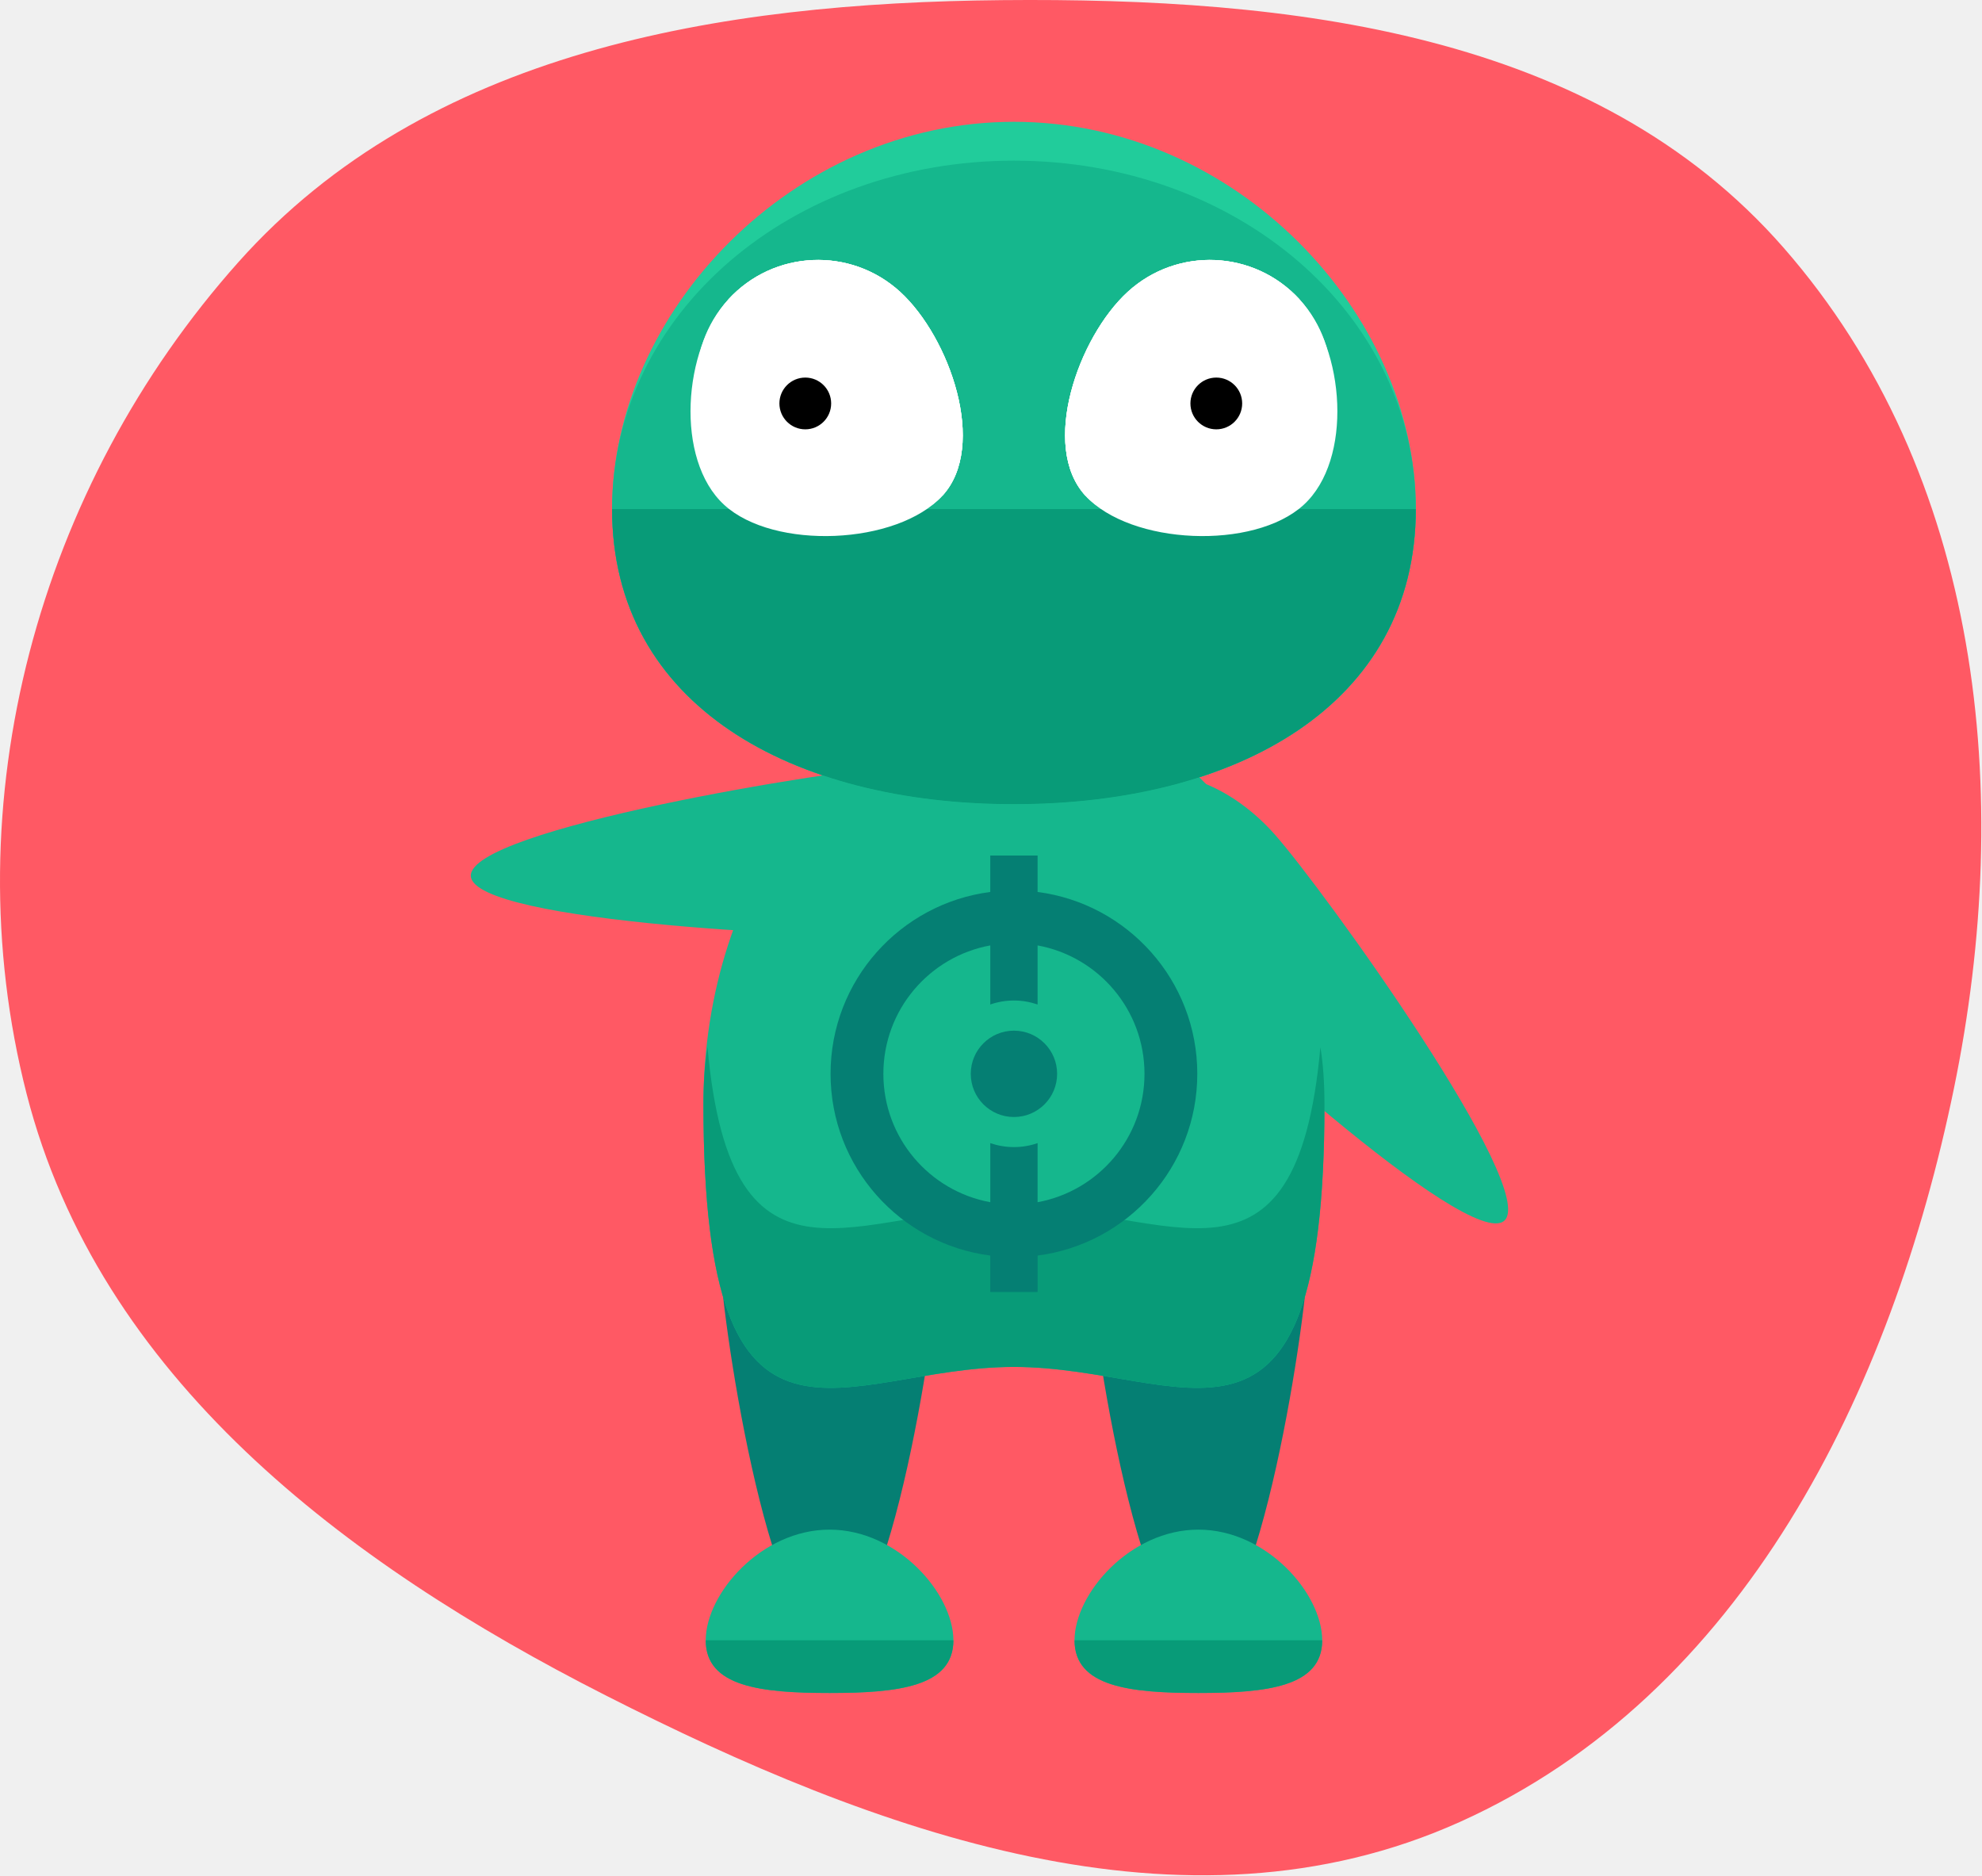
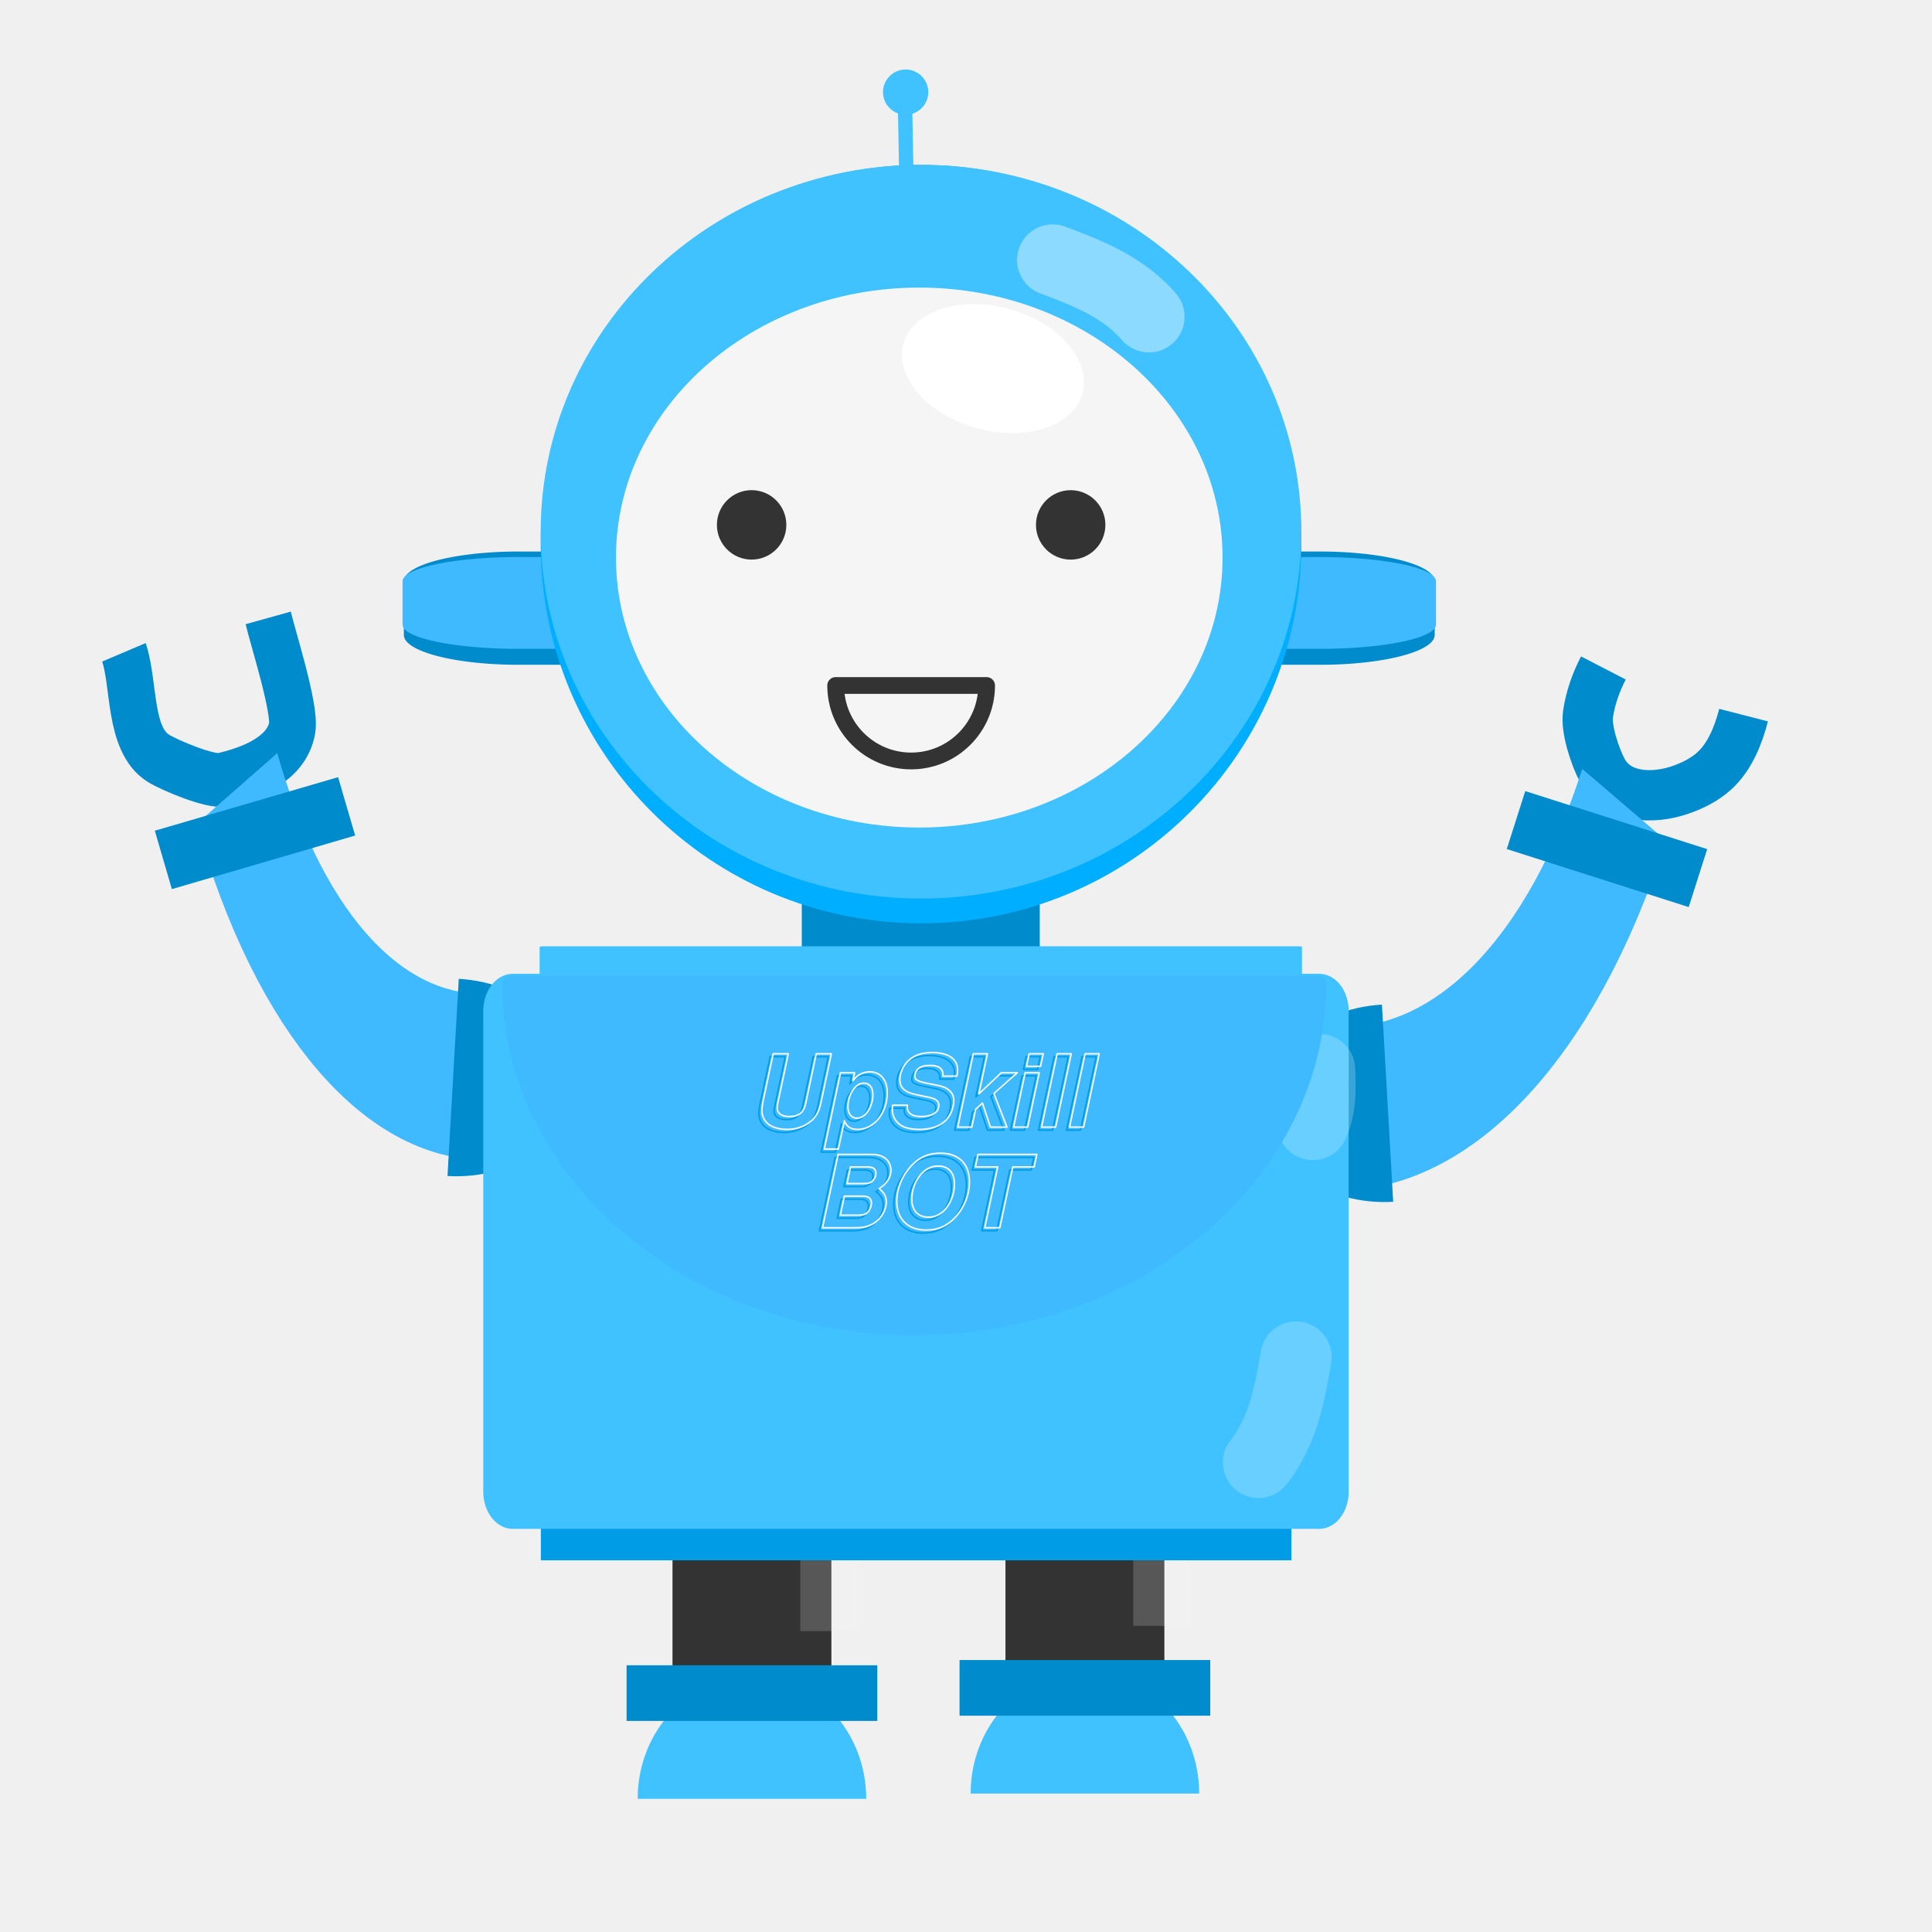
- <svg xmlns="http://www.w3.org/2000/svg" width="651" height="616" viewBox="0 0 651 616" fill="none">
-   <path fill-rule="evenodd" clip-rule="evenodd" d="M329.15 0.045C423.574 -0.826 523.662 10.291 585.836 81.362C650.877 155.71 661.684 260.663 641.789 357.421C621.273 457.198 572.43 556.545 479.534 598.34C388.771 639.176 287.54 601.8 198.805 556.727C113.092 513.189 32.569 452.33 8.732 359.196C-15.778 263.429 12.53 159.813 78.339 86.048C140.242 16.662 236.167 0.904 329.15 0.045Z" fill="#FF5964" />
-   <path d="M308.626 410.439C308.626 430.402 292.436 538.044 272.457 538.044C252.503 538.044 236.321 430.394 236.321 410.439C236.321 390.485 252.511 374.287 272.457 374.287C292.436 374.287 308.626 390.485 308.626 410.439Z" fill="#057F73" />
-   <path d="M429.773 410.439C429.773 430.402 413.575 538.044 393.604 538.044C373.642 538.044 357.477 430.394 357.477 410.439C357.477 390.485 373.65 374.287 393.604 374.287C413.575 374.287 429.773 390.485 429.773 410.439Z" fill="#057F73" />
-   <path d="M435.029 362.669C435.029 491.975 389.387 448.913 333.038 448.913C276.714 448.913 231.048 491.975 231.048 362.669C231.048 288.736 276.73 228.807 333.038 228.807C389.363 228.816 435.029 288.744 435.029 362.669Z" fill="#15B78D" />
-   <path d="M368.2 259.364C379.746 249.101 402.289 255.615 418.591 273.917C434.861 292.219 505.617 390.621 494.096 400.902C482.542 411.15 393.049 329.363 376.779 311.061C360.516 292.783 356.671 269.629 368.2 259.364Z" fill="#15B78D" />
-   <path d="M333.038 396.516C282.317 396.516 240.263 431.354 232.386 343.916C231.523 349.14 231.047 355.316 231.047 362.678C231.047 491.984 276.713 448.922 333.037 448.922C389.386 448.922 435.028 491.984 435.028 362.678C435.028 355.316 434.552 349.141 433.689 343.916C425.814 431.354 383.776 396.516 333.038 396.516Z" fill="#089B78" />
-   <path d="M313.148 538.698C313.148 553.985 294.919 556 272.481 556C250.019 556 231.798 553.993 231.798 538.698C231.798 523.403 250.019 502.353 272.481 502.353C294.919 502.361 313.148 523.404 313.148 538.698Z" fill="#15B78D" />
-   <path d="M313.148 538.697C313.148 553.984 294.919 555.999 272.481 555.999C250.019 555.999 231.798 553.992 231.798 538.697" fill="#089B78" />
-   <path d="M434.288 538.698C434.288 553.985 416.067 556 393.613 556C371.159 556 352.938 553.993 352.938 538.698C352.938 523.403 371.159 502.353 393.613 502.353C416.067 502.353 434.288 523.404 434.288 538.698Z" fill="#15B78D" />
-   <path d="M434.288 538.697C434.288 553.984 416.067 555.999 393.613 555.999C371.159 555.999 352.938 553.992 352.938 538.697" fill="#089B78" />
-   <path d="M343.754 276.666C342.835 261.25 322.284 249.914 297.838 251.326C273.392 252.761 153.785 272.321 154.648 287.728C155.576 303.152 276.69 308.593 301.128 307.158C325.549 305.739 344.632 292.082 343.754 276.666Z" fill="#15B78D" />
-   <path d="M465.029 167.185C465.029 231.678 405.931 264.097 333.046 264.097C260.162 264.097 201.047 231.678 201.047 167.185C201.047 102.678 260.162 40 333.046 40C405.931 40 465.029 102.678 465.029 167.185Z" fill="#21CC9B" />
-   <path d="M465.029 167.185C465.029 231.678 405.931 264.097 333.046 264.097C260.162 264.097 201.047 231.678 201.047 167.185C201.047 102.678 260.162 52.763 333.046 52.763C405.931 52.763 465.029 102.678 465.029 167.185Z" fill="#15B78D" />
-   <path d="M465.029 167.186C465.029 231.678 405.931 264.097 333.046 264.097C260.162 264.097 201.047 231.678 201.047 167.186" fill="#089B78" />
-   <path d="M295.669 95.857C311.939 110.757 324.476 146.506 309.569 162.775C294.677 179.046 254.147 180.73 237.877 165.815C221.591 150.915 224.316 114.611 239.223 98.34C254.123 82.07 279.382 80.95 295.669 95.857Z" fill="white" />
-   <path d="M295.669 95.857C311.94 110.757 324.476 146.506 309.569 162.775C294.677 179.046 257.97 169.685 241.707 154.777C225.421 139.877 224.324 114.618 239.224 98.34C254.123 82.07 279.382 80.95 295.669 95.857Z" fill="white" />
-   <path d="M239.223 98.333C254.13 82.062 279.382 80.95 295.668 95.85C311.938 110.749 324.475 146.498 309.568 162.768" fill="white" />
-   <path d="M370.4 95.857C354.13 110.757 341.585 146.506 356.492 162.775C371.392 179.046 411.922 180.73 428.184 165.815C444.478 150.915 441.754 114.611 426.854 98.34C411.946 82.07 386.694 80.95 370.4 95.857Z" fill="white" />
-   <path d="M370.4 95.857C354.13 110.757 341.585 146.506 356.492 162.775C371.392 179.046 408.092 169.685 424.362 154.777C440.648 139.877 441.745 114.618 426.854 98.34C411.946 82.07 386.694 80.95 370.4 95.857Z" fill="white" />
-   <path d="M426.854 98.333C411.938 82.062 386.694 80.95 370.4 95.85C354.13 110.749 341.585 146.498 356.492 162.768" fill="white" />
-   <path d="M333.038 366.845C340.87 366.845 347.219 360.496 347.219 352.664C347.219 344.832 340.87 338.482 333.038 338.482C325.206 338.482 318.856 344.832 318.856 352.664C318.856 360.496 325.206 366.845 333.038 366.845Z" fill="#057F73" />
-   <path d="M340.803 292.937V280.98H325.258V292.937C295.669 296.759 272.804 322.026 272.804 352.648C272.804 383.262 295.669 408.538 325.258 412.343V424.307H340.803V412.343C370.384 408.529 393.257 383.262 393.257 352.648C393.257 322.026 370.384 296.758 340.803 292.937ZM340.803 394.822V375.423C338.36 376.262 335.748 376.721 333.031 376.721C330.314 376.721 327.701 376.253 325.259 375.423V394.822C305.28 391.162 290.147 373.69 290.147 352.655C290.147 331.62 305.288 314.141 325.259 310.489V329.887C327.702 329.049 330.314 328.581 333.031 328.581C335.748 328.581 338.361 329.057 340.803 329.887V310.489C360.774 314.141 375.915 331.62 375.915 352.655C375.923 373.674 360.774 391.162 340.803 394.822Z" fill="#057F73" />
-   <circle cx="264.5" cy="132.5" r="8.5" fill="black" />
-   <circle cx="399.5" cy="132.5" r="8.5" fill="black" />
+ <svg xmlns="http://www.w3.org/2000/svg" width="100%" height="100%" viewBox="0 0 1280 1280" version="1.1" xml:space="preserve" style="fill-rule:evenodd;clip-rule:evenodd;stroke-linecap:round;stroke-linejoin:round;stroke-miterlimit:1.5;">
+   <g transform="matrix(1,0,0,1,5.09545,-39.7292)">
+     <g transform="matrix(1,0,0,1,21.5,0.984375)">
+       <g transform="matrix(0.545803,0,0,1,282.607,32.5065)">
+         <rect x="722.938" y="1018.56" width="54.965" height="90.676" style="fill:rgb(233,233,233);stroke:rgb(51,51,51);stroke-width:137.93px;" />
+       </g>
+       <g transform="matrix(0.693282,0,0,0.525744,223.01,532.743)">
+         <rect x="722.938" y="1018.56" width="54.965" height="90.676" style="fill:rgb(245,245,245);fill-opacity:0.19;" />
+       </g>
+       <g transform="matrix(-1.51422,-5.45033e-16,4.12369e-16,-1.62447,2084.78,1653.23)">
+         <path d="M969.679,262.362C969.679,289.958 947.275,312.362 919.679,312.362C892.083,312.362 869.679,289.958 869.679,262.362L969.679,262.362Z" style="fill:rgb(63,194,255);" />
+       </g>
+       <g transform="matrix(1.21837,0,0,1.23885,-148.82,-286.566)">
+         <rect x="622.107" y="1150.36" width="136.327" height="29.766" style="fill:rgb(0,139,204);" />
+       </g>
+     </g>
+     <g transform="matrix(1,0,0,1,-199.099,4.45833)">
+       <g transform="matrix(0.545803,0,0,1,282.607,32.5065)">
+         <rect x="722.938" y="1018.56" width="54.965" height="90.676" style="fill:rgb(233,233,233);stroke:rgb(51,51,51);stroke-width:137.93px;" />
+       </g>
+       <g transform="matrix(0.693282,0,0,0.525744,223.01,532.743)">
+         <rect x="722.938" y="1018.56" width="54.965" height="90.676" style="fill:rgb(245,245,245);fill-opacity:0.19;" />
+       </g>
+       <g transform="matrix(-1.51422,-5.45033e-16,4.12369e-16,-1.62447,2084.78,1653.23)">
+         <path d="M969.679,262.362C969.679,289.958 947.275,312.362 919.679,312.362C892.083,312.362 869.679,289.958 869.679,262.362L969.679,262.362Z" style="fill:rgb(63,194,255);" />
+       </g>
+       <g transform="matrix(1.21837,0,0,1.23885,-148.82,-286.566)">
+         <rect x="622.107" y="1150.36" width="136.327" height="29.766" style="fill:rgb(0,139,204);" />
+       </g>
+     </g>
+   </g>
+   <g transform="matrix(1,0,0,1,1.57292,-39.7292)">
+     <g transform="matrix(1,0,0,1,10.8083,0.459636)">
+       <path d="M1049.9,481.814C1044.94,491.408 1041.28,501.73 1039.72,512.439C1038.28,522.408 1044.26,540.23 1049.08,549.509C1058.65,567.905 1082.13,569.08 1100.96,562.573C1109.22,559.714 1117.25,555.696 1123.7,549.709C1133.8,540.342 1139.38,526.243 1142.77,513.053" style="fill:none;stroke:rgb(0,139,204);stroke-width:33.33px;stroke-linecap:butt;" />
+     </g>
+     <g transform="matrix(1.07611,0.0588301,-0.1005,1.83833,-85.3122,-812.252)">
+       <path d="M973.364,831.94C1049.95,831.94 1113.22,787.127 1144.67,716.834" style="fill:none;stroke:rgb(63,185,255);stroke-width:58.93px;stroke-linecap:butt;" />
+     </g>
+     <g transform="matrix(1.70408,0.543424,-0.303821,0.952729,-615.303,-443)">
+       <rect x="1036.2" y="465.775" width="70.729" height="40.303" style="fill:rgb(0,139,204);" />
+     </g>
+     <g transform="matrix(0.0747105,1.30635,-1.62182,0.092752,1274.51,-455.124)">
+       <path d="M969.679,262.362C969.679,289.958 947.275,312.362 919.679,312.362C892.083,312.362 869.679,289.958 869.679,262.362L969.679,262.362Z" style="fill:rgb(0,139,204);" />
+     </g>
+   </g>
+   <g transform="matrix(1,0,0,1,1.57292,-39.7292)">
+     <g transform="matrix(-0.865847,0.0707269,0.0814141,0.99668,1050.14,-87.0099)">
+       <path d="M1052.99,463.183C1050.89,475.729 1037.73,524.846 1041.65,537.309C1048.12,557.935 1076.51,564.674 1097.95,567.505C1107.09,568.711 1137.43,555.02 1145.32,549.855C1166.79,535.803 1158.58,499.764 1164.8,478.112" style="fill:none;stroke:rgb(0,139,204);stroke-width:35.59px;stroke-linecap:butt;" />
+     </g>
+     <g transform="matrix(-0.937333,0.0335597,0.0611964,1.70923,1184.42,-701.472)">
+       <path d="M973.364,831.94C1049.95,831.94 1113.22,787.127 1144.67,716.834" style="fill:none;stroke:rgb(63,185,255);stroke-width:64.44px;stroke-linecap:butt;" />
+     </g>
+     <g transform="matrix(-0.0747105,1.30635,1.62182,0.092752,-58.1586,-472.208)">
+       <path d="M969.679,262.362C969.679,289.958 947.275,312.362 919.679,312.362C892.083,312.362 869.679,289.958 869.679,262.362L969.679,262.362Z" style="fill:rgb(0,139,204);" />
+     </g>
+     <g transform="matrix(1.71683,-0.501696,0.280492,0.959856,-1808.63,662.88)">
+       <rect x="1036.2" y="465.775" width="70.729" height="40.303" style="fill:rgb(0,139,204);" />
+     </g>
+   </g>
+   <g transform="matrix(1,0,0,1,-3.54687,-139.164)">
+     <g transform="matrix(14.7525,0,0,1,-7833.08,367.898)">
+       <rect x="555.496" y="724.336" width="33.707" height="80.68" style="fill:rgb(0,157,230);" />
+     </g>
+     <g transform="matrix(4.45011,0,0,1,-1933.44,-15.9688)">
+       <rect x="555.496" y="724.336" width="33.707" height="80.68" style="fill:rgb(0,139,204);stroke:rgb(0,139,204);stroke-width:1.72px;" />
+     </g>
+     <g transform="matrix(14.7525,0,0,1,-7829.99,42.0234)">
+       <rect x="555.496" y="724.336" width="33.707" height="80.68" style="fill:rgb(63,194,255);stroke:rgb(63,194,255);stroke-width:0.53px;" />
+     </g>
+   </g>
+   <g transform="matrix(1,0,0,1,1.57292,-39.7292)">
+     <g transform="matrix(0.991404,0,0,1.25137,60.2764,-275.43)">
+       <rect x="280.25" y="787.105" width="538.968" height="254.501" style="fill:rgb(63,194,255);stroke:rgb(63,194,255);stroke-width:39.37px;" />
+     </g>
+     <g transform="matrix(0.387193,0.921999,-0.921999,0.387193,876.924,160.142)">
+       <path d="M688.792,310.001L689.14,309.274L689.512,308.559L689.909,307.857L690.329,307.169L690.773,306.496L691.24,305.838L691.728,305.197L692.239,304.573L692.77,303.966L693.321,303.378L693.893,302.81L694.483,302.261L695.092,301.732L695.719,301.225L696.362,300.739L697.022,300.276L697.697,299.835L698.387,299.418L699.091,299.024L699.807,298.655L700.536,298.31L701.276,297.991L702.027,297.697L702.787,297.429L703.556,297.187L704.333,296.971L705.117,296.782L705.907,296.62L706.702,296.484L707.501,296.376L708.303,296.296L709.107,296.243L709.913,296.217L710.719,296.219L711.525,296.248L712.329,296.305L713.131,296.389L713.929,296.501L714.724,296.64L715.513,296.806L716.295,296.998L717.071,297.218L717.839,297.463L718.598,297.735L719.348,298.033L720.086,298.356L720.814,298.703L721.529,299.076L722.23,299.473L722.918,299.893L723.938,300.541L724.965,301.194L725.995,301.85L727.026,302.509L728.06,303.172L729.095,303.838L730.132,304.508L731.17,305.182L732.202,305.855L732.728,306.2L733.249,306.542L733.771,306.885L734.291,307.23L734.813,307.576L735.335,307.923L735.856,308.271L736.377,308.62L736.9,308.972L737.423,309.325L737.945,309.679L738.467,310.035L738.989,310.392L739.513,310.752L740.035,311.112L740.558,311.474L741.081,311.839L741.603,312.205L742.125,312.572L742.649,312.942L743.17,313.313L743.693,313.686L744.216,314.062L744.738,314.439L745.259,314.818L745.781,315.199L746.303,315.583L746.824,315.968L747.345,316.356L747.866,316.746L748.386,317.138L748.906,317.533L749.425,317.929L749.945,318.329L750.464,318.731L750.982,319.135L751.5,319.541L752.016,319.95L752.534,320.362L753.05,320.776L753.565,321.193L754.081,321.613L754.595,322.035L755.108,322.46L755.621,322.887L756.134,323.318L756.645,323.752L757.155,324.188L757.665,324.628L758.174,325.07L758.682,325.516L759.188,325.964L759.694,326.415L760.199,326.87L760.702,327.328L761.205,327.788L761.706,328.252L762.207,328.72L762.706,329.191L763.204,329.665L763.701,330.143L764.196,330.624L764.689,331.107L765.181,331.594L765.673,332.087L766.163,332.582L766.638,333.067L766.893,333.329L767.136,333.581L767.377,333.832L767.621,334.087L767.863,334.342L768.104,334.596L768.344,334.851L768.586,335.11L768.825,335.367L769.063,335.624L769.305,335.886L769.541,336.144L769.779,336.405L770.02,336.671L770.256,336.933L770.491,337.196L770.728,337.462L770.964,337.728L771.2,337.996L771.435,338.265L771.668,338.533L771.9,338.801L772.135,339.073L772.368,339.346L772.599,339.617L772.832,339.893L773.063,340.168L773.293,340.443L773.524,340.721L773.753,340.999L773.981,341.277L774.21,341.557L774.438,341.838L774.665,342.12L774.892,342.403L775.117,342.686L775.343,342.972L775.567,343.257L775.79,343.543L776.015,343.832L776.238,344.121L776.46,344.41L776.681,344.701L776.903,344.994L777.123,345.287L777.342,345.579L777.562,345.876L777.78,346.172L777.998,346.468L778.215,346.767L778.431,347.065L778.647,347.365L778.861,347.666L779.076,347.968L779.29,348.272L779.502,348.576L779.714,348.88L779.926,349.188L780.138,349.497L780.346,349.802L780.556,350.112L780.764,350.424L780.972,350.734L781.179,351.047L781.384,351.359L781.59,351.675L781.796,351.992L781.999,352.308L782.201,352.624L782.404,352.944L782.606,353.264L782.806,353.584L783.007,353.908L783.204,354.228L783.403,354.553L783.602,354.88L783.798,355.205L783.994,355.532L784.187,355.858L784.382,356.188L784.576,356.519L784.768,356.851L784.961,357.185L785.15,357.517L785.339,357.849L785.509,358.15L785.892,358.859L786.251,359.581L786.586,360.315L786.895,361.059L787.178,361.814L787.436,362.578L787.667,363.35L787.872,364.13L788.05,364.917L788.201,365.709L788.325,366.505L788.422,367.306L788.491,368.109L788.533,368.914L788.547,369.72L788.534,370.526L788.493,371.331L788.425,372.135L788.33,372.935L788.207,373.732L788.057,374.524L787.88,375.311L787.676,376.091L787.446,376.864L787.19,377.628L786.907,378.383L786.599,379.128L786.266,379.862L785.908,380.585L785.525,381.294L785.119,381.99L784.689,382.672L784.236,383.339L783.76,383.99L783.262,384.625L782.743,385.242L782.204,385.841L781.644,386.421L781.065,386.981L780.466,387.522L779.85,388.042L779.217,388.54L778.566,389.017L777.9,389.471L777.219,389.902L776.523,390.31L775.814,390.693L775.092,391.052L774.359,391.387L773.614,391.696L772.859,391.979L772.095,392.237L771.323,392.468L770.543,392.673L769.757,392.851L768.965,393.002L768.168,393.126L767.368,393.223L766.565,393.292L765.76,393.334L764.953,393.348L764.147,393.335L763.342,393.295L762.539,393.226L761.738,393.131L760.941,393.008L760.149,392.858L759.363,392.681L758.583,392.477L757.81,392.247L757.046,391.991L756.29,391.709L755.545,391.401L754.811,391.067L754.089,390.709L753.379,390.327L752.683,389.92L752.001,389.49L751.334,389.037L750.683,388.561L750.049,388.064L749.432,387.545L748.833,387.005L748.253,386.445L747.692,385.866L747.151,385.268L746.632,384.651L746.133,384.018L745.657,383.367L745.202,382.701L744.771,382.02L744.364,381.324L744.232,381.09L744.118,380.89L744.004,380.691L743.892,380.495L743.778,380.3L743.664,380.105L743.55,379.911L743.433,379.714L743.317,379.52L743.199,379.326L743.084,379.135L742.967,378.944L742.847,378.75L742.73,378.561L742.611,378.37L742.491,378.181L742.372,377.993L742.25,377.803L742.129,377.614L742.009,377.429L741.888,377.243L741.764,377.055L741.642,376.87L741.517,376.684L741.394,376.5L741.27,376.317L741.143,376.13L741.019,375.949L740.894,375.768L740.767,375.585L740.639,375.403L740.513,375.223L740.384,375.042L740.256,374.862L740.127,374.683L739.996,374.503L739.867,374.325L739.736,374.146L739.605,373.968L739.474,373.792L739.341,373.614L739.208,373.438L739.076,373.263L738.942,373.086L738.807,372.911L738.672,372.736L738.538,372.563L738.401,372.388L738.264,372.214L738.128,372.041L737.99,371.868L737.852,371.696L737.713,371.524L737.574,371.352L737.435,371.182L737.294,371.01L737.153,370.839L737.012,370.67L736.869,370.499L736.727,370.33L736.586,370.162L736.44,369.991L736.297,369.824L736.153,369.657L736.007,369.487L735.86,369.319L735.714,369.152L735.567,368.986L735.419,368.819L735.272,368.653L735.122,368.486L734.972,368.319L734.825,368.157L734.674,367.991L734.521,367.824L734.372,367.662L734.218,367.496L734.064,367.331L733.912,367.169L733.758,367.004L733.603,366.84L733.449,366.678L733.294,366.517L733.137,366.353L732.98,366.191L732.834,366.041L732.505,365.704L732.186,365.382L731.866,365.062L731.542,364.741L731.215,364.42L730.886,364.101L730.555,363.783L730.222,363.466L729.886,363.149L729.548,362.833L729.207,362.517L728.864,362.203L728.519,361.889L728.171,361.576L727.82,361.263L727.467,360.95L727.112,360.639L726.755,360.328L726.395,360.018L726.032,359.708L725.667,359.398L725.3,359.089L724.93,358.781L724.557,358.472L724.183,358.165L723.806,357.858L723.427,357.551L723.044,357.244L722.661,356.939L722.273,356.632L721.884,356.326L721.492,356.021L721.099,355.717L720.703,355.412L720.304,355.107L719.903,354.803L719.5,354.499L719.093,354.195L718.686,353.892L718.275,353.588L717.863,353.285L717.448,352.981L717.03,352.678L716.61,352.375L716.19,352.072L715.765,351.769L715.338,351.466L714.91,351.163L714.479,350.859L714.045,350.556L713.611,350.253L713.173,349.95L712.733,349.646L712.292,349.344L711.848,349.04L711.401,348.736L710.953,348.431L710.503,348.128L710.052,347.824L709.597,347.519L709.14,347.214L708.681,346.908L708.221,346.603L707.758,346.297L707.294,345.991L706.828,345.685L706.365,345.382L705.415,344.762L704.465,344.146L703.507,343.527L702.541,342.906L701.569,342.282L700.59,341.656L699.603,341.028L698.61,340.396L697.605,339.758L696.932,339.314L696.274,338.848L695.633,338.359L695.009,337.849L694.402,337.318L693.815,336.766L693.246,336.194L692.697,335.604L692.168,334.995L691.661,334.369L691.175,333.725L690.712,333.065L690.271,332.39L689.854,331.7L689.46,330.997L689.091,330.28L688.747,329.551L688.427,328.811L688.133,328.06L687.865,327.3L687.623,326.531L687.407,325.754L687.218,324.97L687.056,324.181L686.921,323.386L686.813,322.587L686.732,321.785L686.679,320.98L686.653,320.174L686.655,319.368L686.684,318.562L686.741,317.758L686.826,316.956L686.937,316.158L687.076,315.364L687.242,314.575L687.435,313.792L687.654,313.016L687.9,312.248L688.171,311.489L688.469,310.74L688.792,310.001Z" style="fill:white;fill-opacity:0.22;" />
+     </g>
+     <g transform="matrix(0.255321,0.489111,-0.368176,0.192192,809.104,339.517)">
+       <path d="M672.872,292.171L673.398,290.951L673.947,289.749L674.518,288.565L675.111,287.4L675.726,286.255L676.361,285.13L677.018,284.027L677.695,282.945L678.391,281.887L679.107,280.851L679.842,279.839L680.596,278.852L681.368,277.89L682.158,276.953L682.965,276.043L683.788,275.159L684.628,274.303L685.483,273.475L686.354,272.675L687.239,271.903L688.138,271.162L689.051,270.449L689.977,269.768L690.915,269.116L691.865,268.496L692.827,267.907L693.799,267.35L694.781,266.826L695.772,266.333L696.773,265.873L697.781,265.447L698.798,265.053L699.821,264.693L700.851,264.367L701.886,264.075L702.927,263.817L703.972,263.593L705.021,263.403L706.073,263.248L707.127,263.128L708.184,263.042L709.242,262.991L710.3,262.975L711.359,262.994L712.417,263.047L713.473,263.136L714.528,263.258L715.58,263.416L716.628,263.608L717.673,263.834L718.713,264.095L719.748,264.39L720.777,264.718L721.8,265.081L722.816,265.477L723.824,265.906L724.824,266.368L725.815,266.863L726.796,267.39L727.767,267.949L728.728,268.541L730.783,269.847L732.863,271.174L733.926,271.855L734.984,272.536L736.047,273.223L737.116,273.917L738.19,274.617L739.265,275.323L740.347,276.036L741.432,276.758L742.521,277.486L743.616,278.224L744.714,278.971L745.815,279.725L746.92,280.489L748.03,281.265L749.142,282.049L750.257,282.843L751.376,283.65L752.473,284.449L753.059,284.88L753.623,285.297L754.187,285.717L754.749,286.138L755.314,286.563L755.881,286.994L756.446,287.426L757.014,287.862L757.581,288.301L758.147,288.742L758.718,289.191L759.288,289.642L759.857,290.095L760.428,290.553L760.994,291.01L761.565,291.476L762.143,291.95L762.712,292.421L763.282,292.897L763.859,293.382L764.43,293.866L765,294.353L765.575,294.849L766.152,295.351L766.724,295.853L767.295,296.357L767.87,296.871L768.448,297.391L769.02,297.911L769.594,298.438L770.17,298.97L770.743,299.507L771.318,300.049L771.892,300.595L772.463,301.144L773.04,301.704L773.614,302.268L774.186,302.834L774.76,303.408L775.331,303.986L775.904,304.57L776.478,305.163L777.049,305.759L777.618,306.359L778.188,306.966L778.756,307.578L779.325,308.197L779.894,308.824L780.461,309.455L781.029,310.094L781.594,310.738L782.156,311.385L782.718,312.041L783.282,312.706L783.842,313.374L784.402,314.05L784.963,314.736L785.518,315.422L786.072,316.116L786.627,316.819L787.178,317.527L787.728,318.243L788.279,318.968L788.827,319.699L789.371,320.433L789.914,321.176L790.454,321.926L790.992,322.682L791.529,323.448L792.065,324.221L792.595,324.997L793.124,325.781L793.651,326.575L794.175,327.375L794.698,328.184L795.216,328.997L795.729,329.815L796.245,330.649L796.755,331.485L797.257,332.321L797.762,333.174L798.263,334.034L798.76,334.899L799.158,335.604L799.783,336.739L800.387,337.894L800.969,339.069L801.529,340.263L802.067,341.474L802.582,342.703L803.073,343.948L803.542,345.209L803.987,346.485L804.408,347.775L804.805,349.079L805.177,350.395L805.525,351.724L805.848,353.063L806.146,354.412L806.418,355.771L806.666,357.138L806.888,358.513L807.084,359.895L807.254,361.283L807.399,362.676L807.517,364.074L807.609,365.475L807.676,366.878L807.716,368.283L807.73,369.69L807.718,371.096L807.679,372.501L807.615,373.905L807.524,375.306L807.407,376.704L807.265,378.097L807.096,379.485L806.902,380.868L806.682,382.243L806.436,383.611L806.165,384.97L805.869,386.321L805.548,387.66L805.201,388.989L804.831,390.307L804.435,391.611L804.016,392.902L803.573,394.179L803.106,395.442L802.616,396.688L802.102,397.918L801.566,399.13L801.008,400.325L800.427,401.501L799.825,402.657L799.201,403.794L798.557,404.909L797.892,406.003L797.206,407.075L796.501,408.124L795.777,409.149L795.034,410.151L794.272,411.127L793.492,412.079L792.695,413.004L791.881,413.903L791.051,414.775L790.204,415.619L789.342,416.435L788.465,417.223L787.574,417.982L786.669,418.711L785.75,419.41L784.819,420.079L783.876,420.717L782.921,421.323L781.955,421.899L780.978,422.442L779.992,422.953L778.997,423.431L777.993,423.877L776.981,424.289L775.961,424.668L774.935,425.014L773.903,425.326L772.865,425.603L771.823,425.847L770.776,426.056L769.726,426.23L768.672,426.371L767.617,426.476L766.56,426.547L765.501,426.583L764.443,426.584L763.384,426.55L762.327,426.482L761.271,426.379L760.218,426.241L759.167,426.069L758.12,425.862L757.077,425.621L756.039,425.345L755.007,425.036L753.98,424.693L752.96,424.316L751.948,423.906L750.943,423.463L749.947,422.986L748.96,422.478L747.983,421.936L747.017,421.363L746.061,420.759L745.117,420.123L744.185,419.456L743.265,418.759L742.359,418.032L741.467,417.276L740.589,416.49L739.726,415.675L738.878,414.833L738.047,413.963L737.232,413.066L736.433,412.142L735.652,411.193L734.89,410.218L734.145,409.218L733.419,408.194L732.713,407.147L732.026,406.077L731.36,404.984L730.714,403.87L730.509,403.508L730.397,403.312L730.284,403.118L730.169,402.925L730.047,402.721L729.926,402.523L729.807,402.33L729.68,402.127L729.552,401.926L729.424,401.729L729.292,401.527L729.158,401.326L729.021,401.122L728.88,400.916L728.74,400.713L728.596,400.509L728.449,400.302L728.298,400.093L728.146,399.884L727.989,399.673L727.832,399.464L727.673,399.254L727.509,399.041L727.342,398.826L727.173,398.612L726.999,398.394L726.821,398.174L726.645,397.959L726.463,397.739L726.277,397.517L726.09,397.297L725.898,397.073L725.701,396.845L725.502,396.62L725.302,396.394L725.097,396.166L724.89,395.938L724.679,395.708L724.462,395.474L724.244,395.242L724.02,395.006L723.795,394.772L723.569,394.538L723.336,394.3L723.099,394.061L722.86,393.822L722.616,393.58L722.371,393.34L722.124,393.099L721.868,392.853L721.61,392.607L721.35,392.362L721.085,392.115L720.819,391.868L720.547,391.619L720.27,391.367L719.995,391.119L719.714,390.869L719.425,390.613L719.134,390.358L718.844,390.106L718.55,389.853L718.247,389.593L717.942,389.335L717.639,389.08L717.327,388.82L717.01,388.557L716.698,388.301L716.378,388.04L716.048,387.774L715.721,387.511L715.389,387.247L715.055,386.983L714.719,386.719L714.375,386.451L714.029,386.183L713.682,385.916L713.329,385.647L712.975,385.378L712.616,385.107L712.252,384.835L711.886,384.562L711.519,384.291L711.171,384.035L710.392,383.467L709.625,382.915L708.845,382.359L708.052,381.799L707.249,381.238L706.431,380.673L705.601,380.104L704.76,379.532L703.908,378.958L703.042,378.379L702.166,377.796L701.278,377.211L700.378,376.62L699.469,376.027L698.549,375.43L697.617,374.828L696.675,374.222L695.733,373.618L693.785,372.375L691.796,371.111L690.846,370.488L689.909,369.835L688.984,369.151L688.072,368.436L687.174,367.692L686.29,366.919L685.42,366.117L684.566,365.287L683.727,364.428L682.905,363.543L682.1,362.631L681.311,361.692L680.541,360.728L679.788,359.739L679.054,358.725L678.34,357.688L677.644,356.627L676.969,355.544L676.314,354.44L675.68,353.313L675.067,352.167L674.476,351.001L673.906,349.815L673.359,348.611L672.835,347.39L672.333,346.152L671.854,344.897L671.399,343.628L670.968,342.343L670.561,341.045L670.178,339.734L669.819,338.411L669.486,337.077L669.177,335.731L668.893,334.377L668.635,333.013L668.402,331.641L668.195,330.262L668.014,328.876L667.858,327.485L667.728,326.09L667.625,324.69L667.547,323.288L667.496,321.883L667.471,320.477L667.472,319.071L667.499,317.665L667.552,316.261L667.631,314.858L667.737,313.459L667.869,312.064L668.026,310.673L668.209,309.288L668.418,307.91L668.653,306.538L668.913,305.175L669.199,303.821L669.509,302.477L669.845,301.143L670.205,299.82L670.59,298.51L670.999,297.213L671.432,295.93L671.888,294.661L672.369,293.408L672.872,292.171Z" style="fill:white;fill-opacity:0.22;" />
+     </g>
+     <g transform="matrix(5.33964,0,0,4.55667,-4306.61,-504.149)">
+       <path d="M969.679,262.362C969.679,289.958 947.275,312.362 919.679,312.362C892.083,312.362 869.679,289.958 869.679,262.362L969.679,262.362Z" style="fill:rgb(63,185,255);stroke:rgb(63,185,255);stroke-width:2.24px;" />
+     </g>
+   </g>
+   <g transform="matrix(1,0,0,1,1.57292,-39.7292)">
+     <g id="Ears" transform="matrix(0.88173,0,0,0.228605,84.4469,323.091)">
+       <rect x="292.137" y="445.072" width="602.07" height="155.785" style="fill:rgb(63,200,255);stroke:rgb(0,139,204);stroke-width:172.51px;" />
+     </g>
+     <g id="Ears1" transform="matrix(0.88173,0,0,0.184256,84.4469,342.829)">
+       <rect x="292.137" y="445.072" width="602.07" height="155.785" style="fill:rgb(63,200,255);stroke:rgb(63,185,255);stroke-width:174.44px;" />
+     </g>
+     <g id="Head-Main" transform="matrix(1,0,0,1,7.6571,-99.4349)">
+       <ellipse cx="600.969" cy="499.642" rx="251.976" ry="251.24" style="fill:rgb(0,174,255);" />
+     </g>
+     <g id="Head-Main1" transform="matrix(1,0,0,0.967365,7.6571,-91.3283)">
+       <ellipse cx="600.969" cy="499.642" rx="251.976" ry="251.24" style="fill:rgb(63,194,255);" />
+     </g>
+     <g id="Smaller-face" transform="matrix(1,0,0,1,-8.88541,-132.456)">
+       <ellipse cx="616.35" cy="541.587" rx="200.939" ry="178.867" style="fill:rgb(245,245,245);" />
+     </g>
+     <g id="Smaller-face1" transform="matrix(0.294968,0.0820084,-0.0612785,0.220407,507.686,114.015)">
+       <ellipse cx="616.35" cy="541.587" rx="200.939" ry="178.867" style="fill:white;" />
+     </g>
+     <g transform="matrix(1,0,0,1,-317.597,231.527)">
+       <path d="M969.679,262.362C969.679,289.958 947.275,312.362 919.679,312.362C892.083,312.362 869.679,289.958 869.679,262.362L969.679,262.362Z" style="fill:none;stroke:rgb(51,51,51);stroke-width:11.11px;" />
+     </g>
+     <g transform="matrix(1,0,0,1,6.056,-157.061)">
+       <g transform="matrix(1.00028,0,0,1.09776,-0.132324,-50.9831)">
+         <ellipse cx="490.335" cy="542.483" rx="22.993" ry="20.952" style="fill:rgb(51,51,51);" />
+       </g>
+       <g transform="matrix(1,0,0,1.09776,211.383,-50.9701)">
+         <ellipse cx="490.335" cy="542.483" rx="22.993" ry="20.952" style="fill:rgb(51,51,51);" />
+       </g>
+     </g>
+     <g transform="matrix(0.978619,-0.20568,0.20568,0.978619,-64.9932,45.0942)">
+       <path d="M715.84,296.883L716.588,297.078L717.329,297.297L718.062,297.54L718.787,297.807L719.503,298.098L720.209,298.412L720.904,298.749L721.588,299.108L722.26,299.49L722.919,299.893L723.938,300.541L724.965,301.194L725.995,301.85L727.026,302.509L728.059,303.172L729.095,303.838L730.131,304.508L731.17,305.181L732.203,305.855L732.729,306.2L733.249,306.542L733.771,306.885L734.292,307.23L734.813,307.576L735.334,307.923L735.856,308.271L736.378,308.621L736.9,308.972L737.422,309.325L737.945,309.68L738.468,310.035L738.99,310.392L739.512,310.751L740.035,311.112L740.558,311.475L741.081,311.839L741.603,312.204L742.126,312.572L742.649,312.942L743.171,313.313L743.693,313.686L744.216,314.062L744.738,314.439L745.26,314.818L745.782,315.2L746.303,315.583L746.824,315.968L747.345,316.356L747.866,316.746L748.386,317.138L748.906,317.533L749.426,317.93L749.945,318.329L750.464,318.73L750.982,319.134L751.5,319.541L752.017,319.95L752.534,320.362L753.05,320.776L753.566,321.193L754.081,321.613L754.595,322.035L755.109,322.46L755.621,322.888L756.133,323.318L756.645,323.752L757.155,324.188L757.665,324.628L758.173,325.07L758.681,325.515L759.188,325.964L759.694,326.415L760.199,326.87L760.702,327.327L761.205,327.789L761.706,328.253L762.207,328.72L762.706,329.191L763.204,329.665L763.7,330.142L764.195,330.623L764.689,331.107L765.182,331.595L765.673,332.086L766.162,332.581L766.639,333.069L766.892,333.329L767.135,333.581L767.379,333.834L767.621,334.087L767.862,334.341L768.103,334.595L768.344,334.851L768.585,335.108L768.825,335.367L769.064,335.625L769.303,335.884L769.542,336.145L769.78,336.407L770.018,336.67L770.256,336.933L770.492,337.196L770.728,337.462L770.964,337.728L771.2,337.996L771.434,338.264L771.668,338.532L771.902,338.802L772.135,339.074L772.368,339.346L772.601,339.619L772.831,339.892L773.063,340.168L773.293,340.443L773.523,340.72L773.753,340.999L773.981,341.277L774.21,341.558L774.437,341.838L774.665,342.12L774.892,342.403L775.117,342.686L775.343,342.971L775.567,343.257L775.791,343.543L776.015,343.832L776.238,344.121L776.46,344.41L776.681,344.701L776.903,344.994L777.123,345.286L777.342,345.58L777.562,345.876L777.78,346.171L777.997,346.468L778.215,346.766L778.432,347.066L778.647,347.366L778.861,347.666L779.076,347.968L779.289,348.271L779.502,348.576L779.715,348.882L779.926,349.188L780.137,349.495L780.347,349.803L780.556,350.113L780.764,350.423L780.972,350.734L781.178,351.046L781.384,351.36L781.59,351.675L781.795,351.991L781.999,352.307L782.202,352.626L782.404,352.943L782.605,353.263L782.807,353.585L783.007,353.907L783.205,354.229L783.403,354.553L783.601,354.878L783.798,355.205L783.993,355.532L784.188,355.86L784.382,356.189L784.575,356.519L784.768,356.851L784.959,357.183L785.15,357.516L785.34,357.851L785.51,358.153L785.878,358.833L786.224,359.524L786.547,360.226L786.846,360.938L787.122,361.66L787.375,362.39L787.603,363.128L787.807,363.873L787.987,364.625L788.142,365.381L788.272,366.143L788.377,366.909L788.457,367.677L788.512,368.448L788.542,369.22L788.546,369.992L788.525,370.765L788.479,371.536L788.407,372.305L788.311,373.072L788.189,373.835L788.042,374.594L787.871,375.347L787.675,376.094L787.455,376.835L787.211,377.568L786.943,378.293L786.651,379.008L786.336,379.714L785.998,380.408L785.638,381.092L785.255,381.763L784.851,382.421L784.425,383.066L783.979,383.697L783.512,384.312L783.025,384.912L782.519,385.496L781.994,386.063L781.45,386.612L780.889,387.144L780.311,387.656L779.717,388.15L779.106,388.623L778.481,389.077L777.841,389.51L777.187,389.921L776.52,390.311L775.841,390.679L775.15,391.025L774.448,391.348L773.736,391.647L773.014,391.924L772.284,392.176L771.546,392.404L770.8,392.609L770.049,392.788L769.292,392.943L768.53,393.073L767.765,393.178L766.996,393.258L766.226,393.313L765.454,393.343L764.681,393.347L763.909,393.326L763.137,393.28L762.368,393.208L761.602,393.112L760.839,392.99L760.08,392.844L759.326,392.672L758.579,392.477L757.838,392.256L757.105,392.012L756.381,391.744L755.665,391.452L754.96,391.137L754.265,390.799L753.582,390.439L752.91,390.056L752.252,389.652L751.607,389.226L750.977,388.78L750.361,388.313L749.761,387.826L749.177,387.32L748.611,386.795L748.061,386.252L747.53,385.691L747.017,385.112L746.524,384.518L746.05,383.908L745.596,383.282L745.164,382.642L744.752,381.988L744.362,381.321L744.231,381.089L744.119,380.891L744.006,380.693L743.892,380.496L743.778,380.3L743.664,380.104L743.548,379.909L743.433,379.714L743.317,379.52L743.2,379.327L743.083,379.135L742.966,378.943L742.848,378.751L742.729,378.56L742.611,378.371L742.491,378.181L742.371,377.991L742.251,377.803L742.13,377.615L742.009,377.428L741.887,377.242L741.765,377.056L741.641,376.87L741.518,376.685L741.394,376.5L741.269,376.316L741.144,376.132L741.019,375.949L740.893,375.767L740.767,375.585L740.64,375.404L740.513,375.223L740.385,375.043L740.255,374.862L740.126,374.682L739.997,374.503L739.867,374.325L739.736,374.146L739.605,373.968L739.474,373.792L739.341,373.614L739.208,373.438L739.076,373.263L738.942,373.087L738.807,372.911L738.672,372.736L738.537,372.563L738.402,372.389L738.264,372.214L738.128,372.041L737.989,371.868L737.852,371.696L737.713,371.524L737.574,371.352L737.435,371.181L737.294,371.01L737.153,370.84L737.012,370.669L736.87,370.5L736.728,370.33L736.584,370.16L736.44,369.991L736.297,369.824L736.152,369.656L736.007,369.488L735.86,369.319L735.714,369.152L735.567,368.986L735.42,368.819L735.272,368.653L735.122,368.486L734.973,368.32L734.824,368.155L734.673,367.99L734.522,367.825L734.37,367.66L734.218,367.496L734.066,367.332L733.912,367.169L733.759,367.005L733.604,366.842L733.448,366.678L733.293,366.515L733.137,366.354L732.98,366.191L732.833,366.039L732.505,365.705L732.187,365.383L731.865,365.061L731.541,364.74L731.215,364.421L730.887,364.102L730.555,363.783L730.222,363.465L729.886,363.149L729.548,362.833L729.207,362.517L728.865,362.203L728.519,361.889L728.171,361.576L727.82,361.263L727.468,360.951L727.113,360.639L726.755,360.328L726.394,360.017L726.032,359.707L725.667,359.398L725.3,359.089L724.93,358.781L724.558,358.473L724.183,358.165L723.806,357.858L723.427,357.551L723.045,357.245L722.66,356.938L722.273,356.632L721.885,356.327L721.493,356.022L721.098,355.716L720.702,355.412L720.304,355.108L719.903,354.803L719.499,354.499L719.094,354.195L718.686,353.892L718.275,353.588L717.862,353.284L717.448,352.981L717.03,352.678L716.611,352.375L716.189,352.072L715.765,351.769L715.338,351.466L714.91,351.163L714.479,350.86L714.046,350.556L713.61,350.253L713.173,349.95L712.734,349.647L712.292,349.343L711.848,349.039L711.401,348.736L710.954,348.432L710.504,348.128L710.051,347.823L709.597,347.519L709.14,347.214L708.681,346.909L708.221,346.603L707.758,346.297L707.294,345.991L706.827,345.685L706.365,345.382L705.415,344.762L704.465,344.146L703.507,343.527L702.542,342.906L701.569,342.282L700.59,341.656L699.603,341.028L698.61,340.396L697.605,339.758L696.959,339.333L696.328,338.887L695.712,338.421L695.111,337.935L694.527,337.43L693.959,336.905L693.409,336.363L692.877,335.803L692.364,335.225L691.87,334.631L691.395,334.022L690.941,333.397L690.507,332.757L690.094,332.104L689.703,331.438L689.334,330.759L688.988,330.068L688.664,329.367L688.364,328.655L688.086,327.934L687.833,327.204L687.604,326.466L687.398,325.721L687.218,324.97L687.062,324.213L686.931,323.452L686.825,322.686L686.744,321.918L686.688,321.147L686.657,320.375L686.652,319.603L686.672,318.83L686.717,318.059L686.787,317.29L686.883,316.523L687.003,315.76L687.149,315.001L687.319,314.247L687.514,313.5L687.733,312.759L687.976,312.025L688.243,311.3L688.534,310.585L688.848,309.879L689.185,309.183L689.545,308.499L689.926,307.828L690.33,307.169L690.754,306.523L691.2,305.892L691.666,305.276L692.152,304.675L692.658,304.091L693.182,303.523L693.724,302.973L694.285,302.441L694.862,301.928L695.456,301.433L696.066,300.959L696.69,300.504L697.33,300.071L697.983,299.658L698.65,299.267L699.328,298.898L700.019,298.552L700.721,298.228L701.432,297.927L702.154,297.65L702.883,297.397L703.621,297.167L704.366,296.962L705.117,296.782L705.874,296.626L706.636,296.495L707.401,296.388L708.169,296.307L708.94,296.251L709.712,296.221L710.484,296.215L711.257,296.235L712.028,296.281L712.798,296.351L713.564,296.447L714.327,296.567L715.086,296.713L715.84,296.883Z" style="fill:white;fill-opacity:0.4;" />
+     </g>
+   </g>
+   <g transform="matrix(1,0,0,1,28.4063,-195.719)">
+     <text x="466.43px" y="944.463px" style="font-family:'Helvetica-BoldOblique', 'Helvetica';font-weight:700;font-style:italic;font-size:66.667px;fill:none;stroke:rgb(0,157,230);stroke-width:1px;stroke-linecap:butt;stroke-miterlimit:2;">UpSkill</text>
+     <text x="509.057px" y="1011.13px" style="font-family:'Helvetica-BoldOblique', 'Helvetica';font-weight:700;font-style:italic;font-size:66.667px;fill:none;stroke:rgb(0,157,230);stroke-width:1px;stroke-linecap:butt;stroke-miterlimit:2;">BOT</text>
+   </g>
+   <g transform="matrix(1,0,0,1,30.4063,-197.719)">
+     <text x="466.43px" y="944.463px" style="font-family:'Helvetica-BoldOblique', 'Helvetica';font-weight:700;font-style:italic;font-size:66.667px;fill:none;stroke:white;stroke-width:1px;stroke-linecap:butt;stroke-miterlimit:2;">UpSkill</text>
+     <text x="509.057px" y="1011.13px" style="font-family:'Helvetica-BoldOblique', 'Helvetica';font-weight:700;font-style:italic;font-size:66.667px;fill:none;stroke:white;stroke-width:1px;stroke-linecap:butt;stroke-miterlimit:2;">BOT</text>
+   </g>
+   <g transform="matrix(0.936281,0,0,0.973055,32.5361,-27.8673)">
+     <ellipse cx="606.089" cy="91.376" rx="16.021" ry="15.415" style="fill:rgb(63,194,255);" />
+   </g>
+   <g transform="matrix(1,0,0,1,1.57292,-39.7292)">
+     <path d="M604.646,91.852L608.971,156.5" style="fill:none;" />
+   </g>
+   <g transform="matrix(1,0,0,0.731151,0.177083,3.23836)">
+     <path d="M599.294,80.232L600.362,159.82" style="fill:none;stroke:rgb(63,194,255);stroke-width:9.51px;stroke-linecap:butt;" />
+   </g>
</svg>
